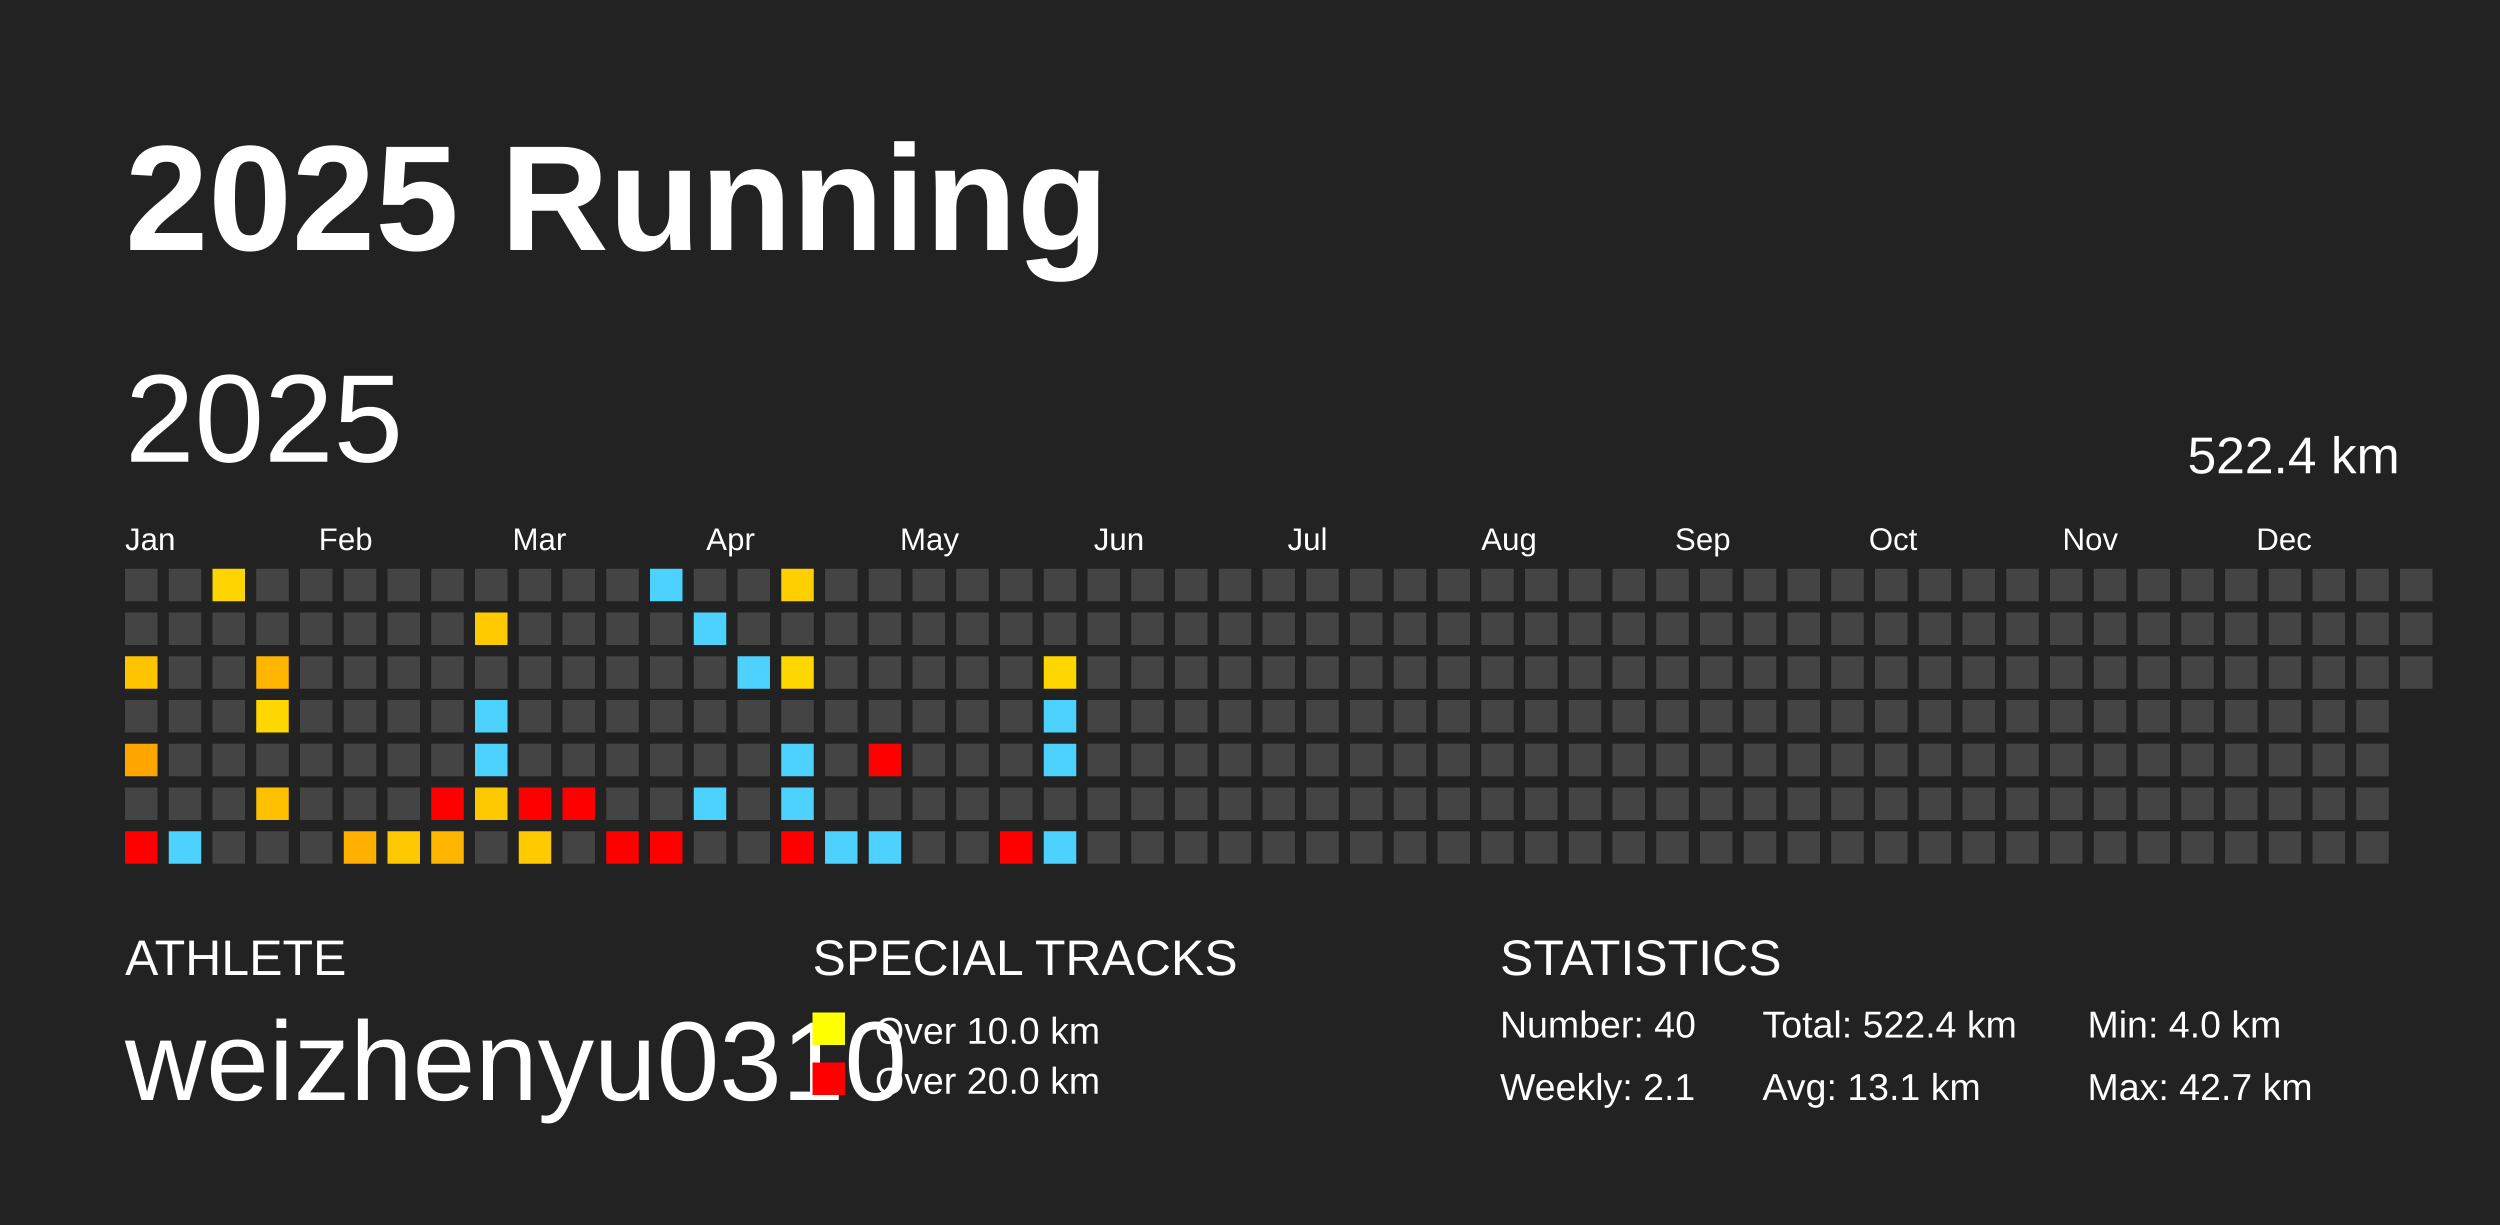
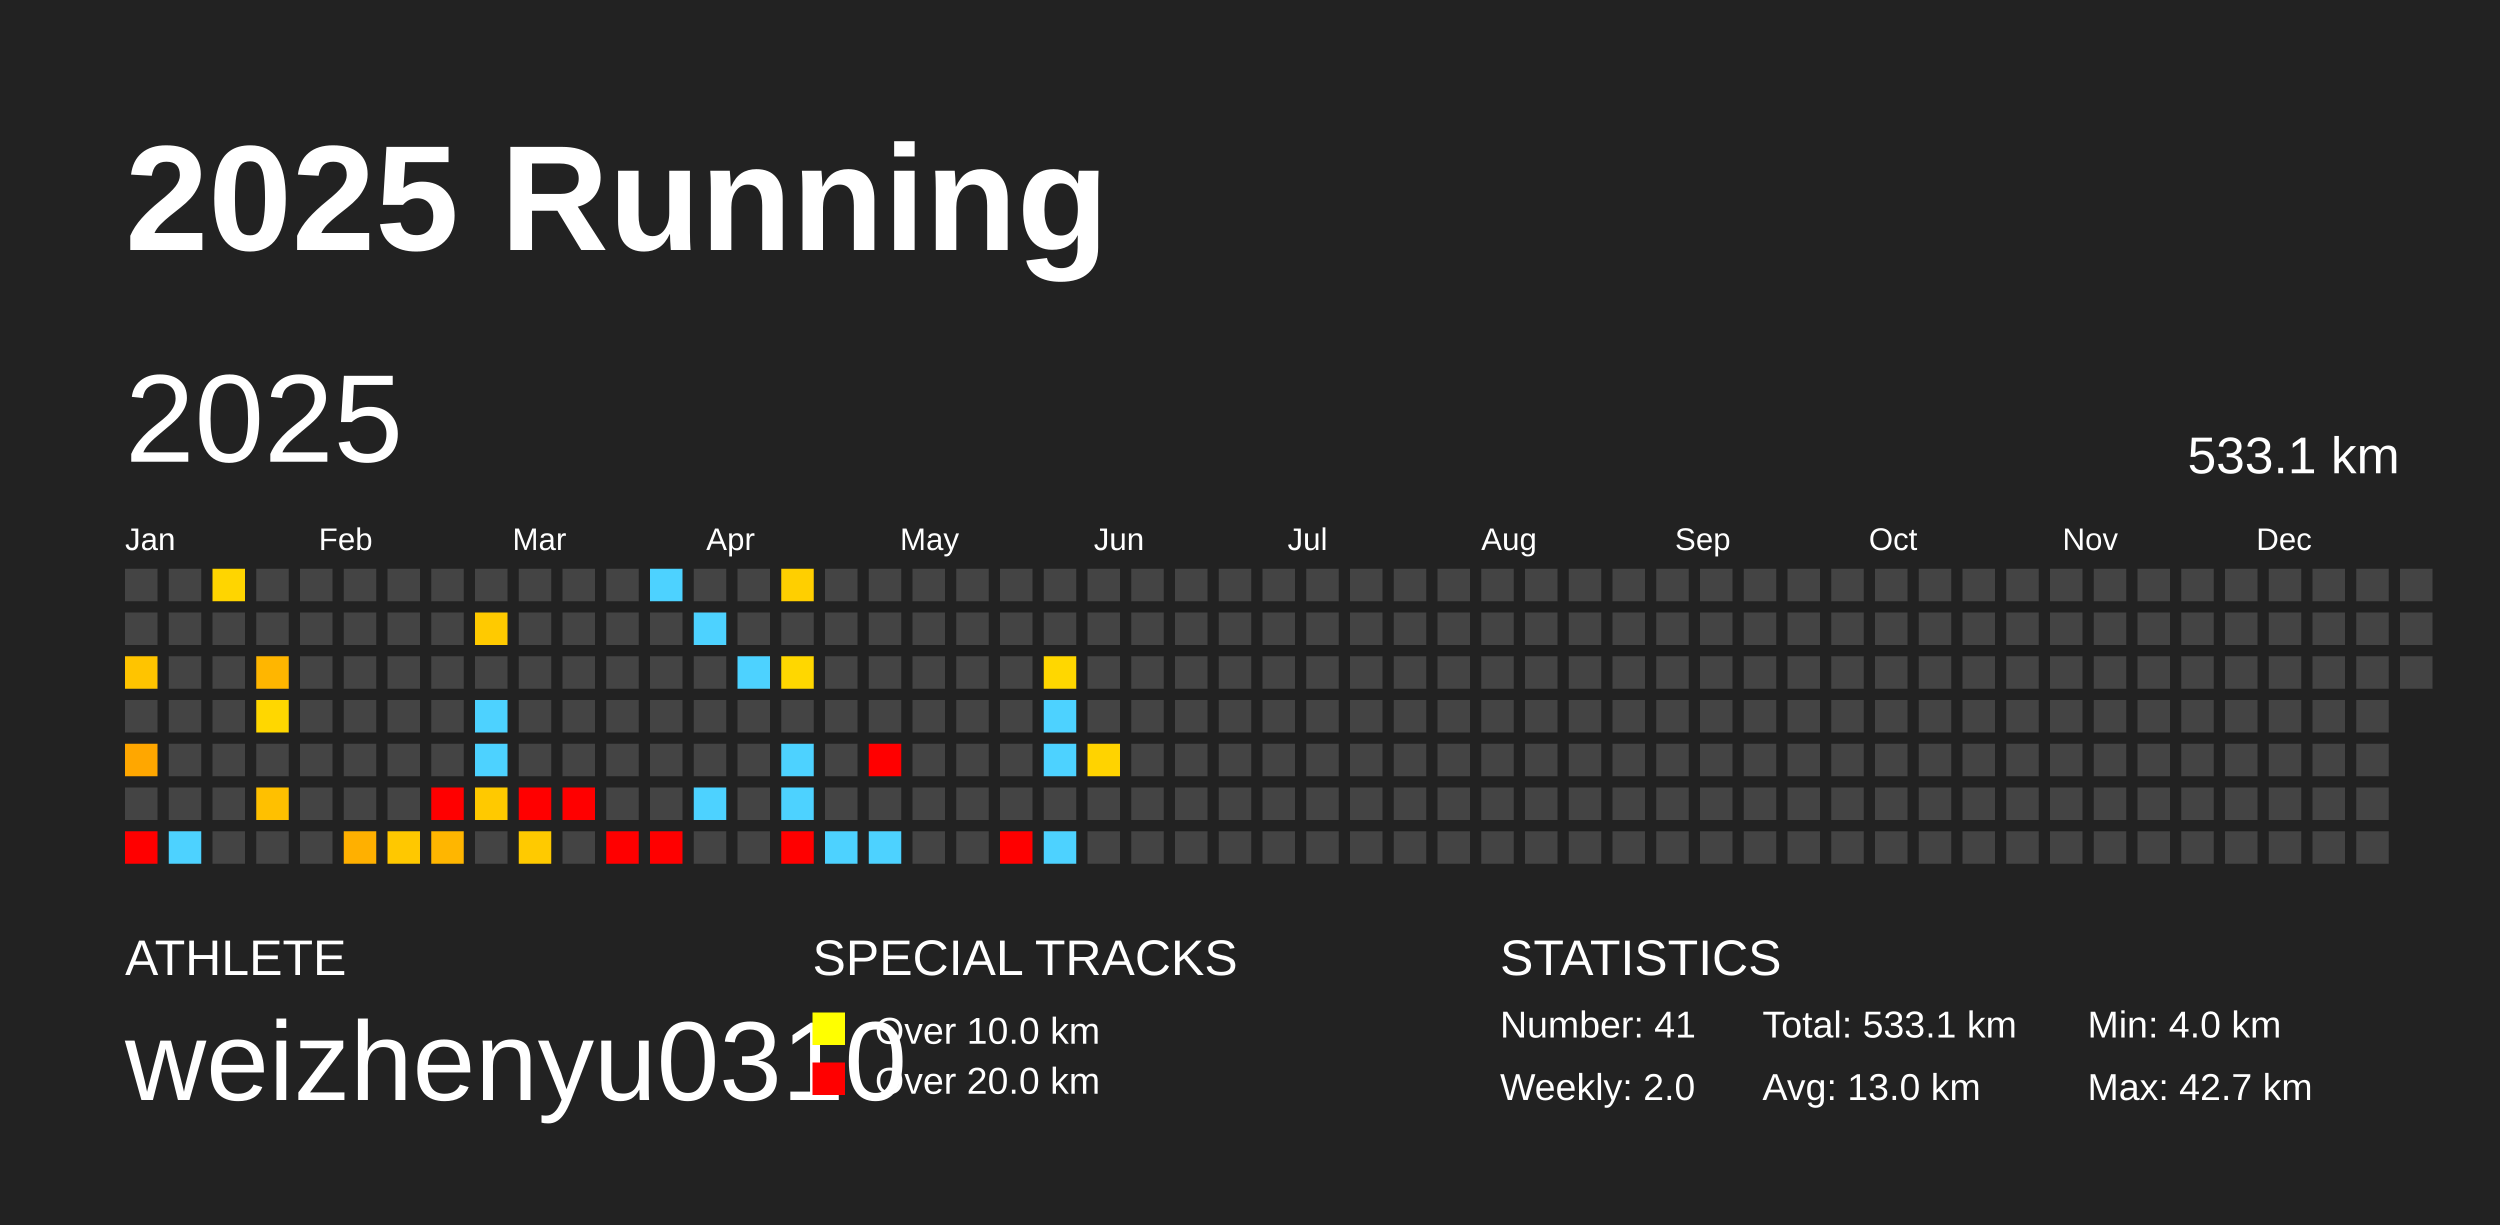
<svg xmlns="http://www.w3.org/2000/svg" baseProfile="full" height="98mm" version="1.1" viewBox="0,0,200,98" width="200mm">
  <defs />
  <rect fill="#222222" height="98" width="200" x="0" y="0" />
  <text fill="#FFFFFF" style="font-size:12px; font-family:Arial; font-weight:bold;" x="10" y="20">2025 Running</text>
  <text fill="#FFFFFF" style="font-size:4px; font-family:Arial" x="10" y="78">ATHLETE</text>
  <text fill="#FFFFFF" style="font-size:9px; font-family:Arial" x="10" y="88">weizhenyu0310</text>
  <text fill="#FFFFFF" style="font-size:4px; font-family:Arial" x="65" y="78">SPECIAL TRACKS</text>
  <rect fill="yellow" height="2.6" width="2.6" x="65" y="81" />
  <text fill="#FFFFFF" style="font-size:3px; font-family:Arial" x="70" y="83.5">Over 10.0 km</text>
  <rect fill="red" height="2.6" width="2.6" x="65" y="85" />
  <text fill="#FFFFFF" style="font-size:3px; font-family:Arial" x="70" y="87.5">Over 20.0 km</text>
  <text fill="#FFFFFF" style="font-size:4px; font-family:Arial" x="120" y="78">STATISTICS</text>
-   <text fill="#FFFFFF" style="font-size:3px; font-family:Arial" x="120" y="83">Number: 40</text>
-   <text fill="#FFFFFF" style="font-size:3px; font-family:Arial" x="120" y="88">Weekly: 2.1</text>
-   <text fill="#FFFFFF" style="font-size:3px; font-family:Arial" x="141" y="83">Total: 522.4 km</text>
-   <text fill="#FFFFFF" style="font-size:3px; font-family:Arial" x="141" y="88">Avg: 13.1 km</text>
+   <text fill="#FFFFFF" style="font-size:3px; font-family:Arial" x="120" y="83">Number: 41</text>
+   <text fill="#FFFFFF" style="font-size:3px; font-family:Arial" x="120" y="88">Weekly: 2.0</text>
+   <text fill="#FFFFFF" style="font-size:3px; font-family:Arial" x="141" y="83">Total: 533.1 km</text>
+   <text fill="#FFFFFF" style="font-size:3px; font-family:Arial" x="141" y="88">Avg: 13.0 km</text>
  <text fill="#FFFFFF" style="font-size:3px; font-family:Arial" x="167" y="83">Min: 4.0 km</text>
  <text fill="#FFFFFF" style="font-size:3px; font-family:Arial" x="167" y="88">Max: 42.7 km</text>
  <text dominant-baseline="hanging" fill="#FFFFFF" style="font-size:10.0px; font-family:Arial;" x="10" y="30">2025</text>
-   <text dominant-baseline="hanging" fill="#FFFFFF" style="font-size:4.125px; font-family:Arial;" x="175" y="35">522.4 km</text>
+   <text dominant-baseline="hanging" fill="#FFFFFF" style="font-size:4.125px; font-family:Arial;" x="175" y="35">533.1 km</text>
  <text fill="#FFFFFF" style="font-size:2.5px; font-family:Arial" x="10.0" y="44">Jan</text>
  <text fill="#FFFFFF" style="font-size:2.5px; font-family:Arial" x="25.5" y="44">Feb</text>
  <text fill="#FFFFFF" style="font-size:2.5px; font-family:Arial" x="41.0" y="44">Mar</text>
  <text fill="#FFFFFF" style="font-size:2.5px; font-family:Arial" x="56.5" y="44">Apr</text>
  <text fill="#FFFFFF" style="font-size:2.5px; font-family:Arial" x="72.0" y="44">May</text>
  <text fill="#FFFFFF" style="font-size:2.5px; font-family:Arial" x="87.5" y="44">Jun</text>
  <text fill="#FFFFFF" style="font-size:2.5px; font-family:Arial" x="103.0" y="44">Jul</text>
  <text fill="#FFFFFF" style="font-size:2.5px; font-family:Arial" x="118.5" y="44">Aug</text>
  <text fill="#FFFFFF" style="font-size:2.5px; font-family:Arial" x="134.0" y="44">Sep</text>
  <text fill="#FFFFFF" style="font-size:2.5px; font-family:Arial" x="149.5" y="44">Oct</text>
  <text fill="#FFFFFF" style="font-size:2.5px; font-family:Arial" x="165.0" y="44">Nov</text>
  <text fill="#FFFFFF" style="font-size:2.5px; font-family:Arial" x="180.5" y="44">Dec</text>
  <rect fill="#444444" height="2.6" width="2.6" x="10.0" y="45.5" />
  <rect fill="#444444" height="2.6" width="2.6" x="10.0" y="49.0" />
  <rect fill="#ffc400" height="2.6" width="2.6" x="10.0" y="52.5" />
  <rect fill="#444444" height="2.6" width="2.6" x="10.0" y="56.0" />
  <rect fill="#ffa700" height="2.6" width="2.6" x="10.0" y="59.5" />
  <rect fill="#444444" height="2.6" width="2.6" x="10.0" y="63.0" />
  <rect fill="red" height="2.6" width="2.6" x="10.0" y="66.5" />
  <rect fill="#444444" height="2.6" width="2.6" x="13.5" y="45.5" />
  <rect fill="#444444" height="2.6" width="2.6" x="13.5" y="49.0" />
  <rect fill="#444444" height="2.6" width="2.6" x="13.5" y="52.5" />
  <rect fill="#444444" height="2.6" width="2.6" x="13.5" y="56.0" />
  <rect fill="#444444" height="2.6" width="2.6" x="13.5" y="59.5" />
  <rect fill="#444444" height="2.6" width="2.6" x="13.5" y="63.0" />
  <rect fill="#4dd2ff" height="2.6" width="2.6" x="13.5" y="66.5" />
  <rect fill="#ffd500" height="2.6" width="2.6" x="17.0" y="45.5" />
  <rect fill="#444444" height="2.6" width="2.6" x="17.0" y="49.0" />
  <rect fill="#444444" height="2.6" width="2.6" x="17.0" y="52.5" />
  <rect fill="#444444" height="2.6" width="2.6" x="17.0" y="56.0" />
  <rect fill="#444444" height="2.6" width="2.6" x="17.0" y="59.5" />
  <rect fill="#444444" height="2.6" width="2.6" x="17.0" y="63.0" />
  <rect fill="#444444" height="2.6" width="2.6" x="17.0" y="66.5" />
  <rect fill="#444444" height="2.6" width="2.6" x="20.5" y="45.5" />
  <rect fill="#444444" height="2.6" width="2.6" x="20.5" y="49.0" />
  <rect fill="#ffb600" height="2.6" width="2.6" x="20.5" y="52.5" />
  <rect fill="#ffd700" height="2.6" width="2.6" x="20.5" y="56.0" />
  <rect fill="#444444" height="2.6" width="2.6" x="20.5" y="59.5" />
  <rect fill="#ffc000" height="2.6" width="2.6" x="20.5" y="63.0" />
  <rect fill="#444444" height="2.6" width="2.6" x="20.5" y="66.5" />
  <rect fill="#444444" height="2.6" width="2.6" x="24.0" y="45.5" />
  <rect fill="#444444" height="2.6" width="2.6" x="24.0" y="49.0" />
  <rect fill="#444444" height="2.6" width="2.6" x="24.0" y="52.5" />
  <rect fill="#444444" height="2.6" width="2.6" x="24.0" y="56.0" />
  <rect fill="#444444" height="2.6" width="2.6" x="24.0" y="59.5" />
  <rect fill="#444444" height="2.6" width="2.6" x="24.0" y="63.0" />
  <rect fill="#444444" height="2.6" width="2.6" x="24.0" y="66.5" />
  <rect fill="#444444" height="2.6" width="2.6" x="27.5" y="45.5" />
  <rect fill="#444444" height="2.6" width="2.6" x="27.5" y="49.0" />
  <rect fill="#444444" height="2.6" width="2.6" x="27.5" y="52.5" />
  <rect fill="#444444" height="2.6" width="2.6" x="27.5" y="56.0" />
  <rect fill="#444444" height="2.6" width="2.6" x="27.5" y="59.5" />
  <rect fill="#444444" height="2.6" width="2.6" x="27.5" y="63.0" />
  <rect fill="#ffb000" height="2.6" width="2.6" x="27.5" y="66.5" />
  <rect fill="#444444" height="2.6" width="2.6" x="31.0" y="45.5" />
  <rect fill="#444444" height="2.6" width="2.6" x="31.0" y="49.0" />
  <rect fill="#444444" height="2.6" width="2.6" x="31.0" y="52.5" />
  <rect fill="#444444" height="2.6" width="2.6" x="31.0" y="56.0" />
  <rect fill="#444444" height="2.6" width="2.6" x="31.0" y="59.5" />
  <rect fill="#444444" height="2.6" width="2.6" x="31.0" y="63.0" />
  <rect fill="#ffc800" height="2.6" width="2.6" x="31.0" y="66.5" />
  <rect fill="#444444" height="2.6" width="2.6" x="34.5" y="45.5" />
  <rect fill="#444444" height="2.6" width="2.6" x="34.5" y="49.0" />
  <rect fill="#444444" height="2.6" width="2.6" x="34.5" y="52.5" />
  <rect fill="#444444" height="2.6" width="2.6" x="34.5" y="56.0" />
  <rect fill="#444444" height="2.6" width="2.6" x="34.5" y="59.5" />
  <rect fill="red" height="2.6" width="2.6" x="34.5" y="63.0" />
  <rect fill="#ffb600" height="2.6" width="2.6" x="34.5" y="66.5" />
  <rect fill="#444444" height="2.6" width="2.6" x="38.0" y="45.5" />
  <rect fill="#ffca00" height="2.6" width="2.6" x="38.0" y="49.0" />
  <rect fill="#444444" height="2.6" width="2.6" x="38.0" y="52.5" />
  <rect fill="#4dd2ff" height="2.6" width="2.6" x="38.0" y="56.0" />
  <rect fill="#4dd2ff" height="2.6" width="2.6" x="38.0" y="59.5" />
  <rect fill="#ffc900" height="2.6" width="2.6" x="38.0" y="63.0" />
  <rect fill="#444444" height="2.6" width="2.6" x="38.0" y="66.5" />
  <rect fill="#444444" height="2.6" width="2.6" x="41.5" y="45.5" />
  <rect fill="#444444" height="2.6" width="2.6" x="41.5" y="49.0" />
  <rect fill="#444444" height="2.6" width="2.6" x="41.5" y="52.5" />
  <rect fill="#444444" height="2.6" width="2.6" x="41.5" y="56.0" />
  <rect fill="#444444" height="2.6" width="2.6" x="41.5" y="59.5" />
  <rect fill="red" height="2.6" width="2.6" x="41.5" y="63.0" />
  <rect fill="#ffca00" height="2.6" width="2.6" x="41.5" y="66.5" />
  <rect fill="#444444" height="2.6" width="2.6" x="45.0" y="45.5" />
  <rect fill="#444444" height="2.6" width="2.6" x="45.0" y="49.0" />
  <rect fill="#444444" height="2.6" width="2.6" x="45.0" y="52.5" />
  <rect fill="#444444" height="2.6" width="2.6" x="45.0" y="56.0" />
  <rect fill="#444444" height="2.6" width="2.6" x="45.0" y="59.5" />
  <rect fill="red" height="2.6" width="2.6" x="45.0" y="63.0" />
  <rect fill="#444444" height="2.6" width="2.6" x="45.0" y="66.5" />
  <rect fill="#444444" height="2.6" width="2.6" x="48.5" y="45.5" />
  <rect fill="#444444" height="2.6" width="2.6" x="48.5" y="49.0" />
  <rect fill="#444444" height="2.6" width="2.6" x="48.5" y="52.5" />
  <rect fill="#444444" height="2.6" width="2.6" x="48.5" y="56.0" />
  <rect fill="#444444" height="2.6" width="2.6" x="48.5" y="59.5" />
  <rect fill="#444444" height="2.6" width="2.6" x="48.5" y="63.0" />
  <rect fill="red" height="2.6" width="2.6" x="48.5" y="66.5" />
  <rect fill="#4dd2ff" height="2.6" width="2.6" x="52.0" y="45.5" />
  <rect fill="#444444" height="2.6" width="2.6" x="52.0" y="49.0" />
  <rect fill="#444444" height="2.6" width="2.6" x="52.0" y="52.5" />
  <rect fill="#444444" height="2.6" width="2.6" x="52.0" y="56.0" />
  <rect fill="#444444" height="2.6" width="2.6" x="52.0" y="59.5" />
  <rect fill="#444444" height="2.6" width="2.6" x="52.0" y="63.0" />
  <rect fill="red" height="2.6" width="2.6" x="52.0" y="66.5" />
  <rect fill="#444444" height="2.6" width="2.6" x="55.5" y="45.5" />
  <rect fill="#4dd2ff" height="2.6" width="2.6" x="55.5" y="49.0" />
  <rect fill="#444444" height="2.6" width="2.6" x="55.5" y="52.5" />
  <rect fill="#444444" height="2.6" width="2.6" x="55.5" y="56.0" />
  <rect fill="#444444" height="2.6" width="2.6" x="55.5" y="59.5" />
  <rect fill="#4dd2ff" height="2.6" width="2.6" x="55.5" y="63.0" />
  <rect fill="#444444" height="2.6" width="2.6" x="55.5" y="66.5" />
  <rect fill="#444444" height="2.6" width="2.6" x="59.0" y="45.5" />
  <rect fill="#444444" height="2.6" width="2.6" x="59.0" y="49.0" />
  <rect fill="#4dd2ff" height="2.6" width="2.6" x="59.0" y="52.5" />
  <rect fill="#444444" height="2.6" width="2.6" x="59.0" y="56.0" />
  <rect fill="#444444" height="2.6" width="2.6" x="59.0" y="59.5" />
  <rect fill="#444444" height="2.6" width="2.6" x="59.0" y="63.0" />
  <rect fill="#444444" height="2.6" width="2.6" x="59.0" y="66.5" />
  <rect fill="#ffcf00" height="2.6" width="2.6" x="62.5" y="45.5" />
  <rect fill="#444444" height="2.6" width="2.6" x="62.5" y="49.0" />
  <rect fill="#ffd700" height="2.6" width="2.6" x="62.5" y="52.5" />
  <rect fill="#444444" height="2.6" width="2.6" x="62.5" y="56.0" />
  <rect fill="#4dd2ff" height="2.6" width="2.6" x="62.5" y="59.5" />
  <rect fill="#4dd2ff" height="2.6" width="2.6" x="62.5" y="63.0" />
  <rect fill="red" height="2.6" width="2.6" x="62.5" y="66.5" />
  <rect fill="#444444" height="2.6" width="2.6" x="66.0" y="45.5" />
  <rect fill="#444444" height="2.6" width="2.6" x="66.0" y="49.0" />
  <rect fill="#444444" height="2.6" width="2.6" x="66.0" y="52.5" />
  <rect fill="#444444" height="2.6" width="2.6" x="66.0" y="56.0" />
  <rect fill="#444444" height="2.6" width="2.6" x="66.0" y="59.5" />
  <rect fill="#444444" height="2.6" width="2.6" x="66.0" y="63.0" />
  <rect fill="#4dd2ff" height="2.6" width="2.6" x="66.0" y="66.5" />
  <rect fill="#444444" height="2.6" width="2.6" x="69.5" y="45.5" />
  <rect fill="#444444" height="2.6" width="2.6" x="69.5" y="49.0" />
  <rect fill="#444444" height="2.6" width="2.6" x="69.5" y="52.5" />
  <rect fill="#444444" height="2.6" width="2.6" x="69.5" y="56.0" />
  <rect fill="red" height="2.6" width="2.6" x="69.5" y="59.5" />
  <rect fill="#444444" height="2.6" width="2.6" x="69.5" y="63.0" />
  <rect fill="#4dd2ff" height="2.6" width="2.6" x="69.5" y="66.5" />
  <rect fill="#444444" height="2.6" width="2.6" x="73.0" y="45.5" />
  <rect fill="#444444" height="2.6" width="2.6" x="73.0" y="49.0" />
  <rect fill="#444444" height="2.6" width="2.6" x="73.0" y="52.5" />
  <rect fill="#444444" height="2.6" width="2.6" x="73.0" y="56.0" />
  <rect fill="#444444" height="2.6" width="2.6" x="73.0" y="59.5" />
  <rect fill="#444444" height="2.6" width="2.6" x="73.0" y="63.0" />
  <rect fill="#444444" height="2.6" width="2.6" x="73.0" y="66.5" />
  <rect fill="#444444" height="2.6" width="2.6" x="76.5" y="45.5" />
  <rect fill="#444444" height="2.6" width="2.6" x="76.5" y="49.0" />
  <rect fill="#444444" height="2.6" width="2.6" x="76.5" y="52.5" />
  <rect fill="#444444" height="2.6" width="2.6" x="76.5" y="56.0" />
  <rect fill="#444444" height="2.6" width="2.6" x="76.5" y="59.5" />
  <rect fill="#444444" height="2.6" width="2.6" x="76.5" y="63.0" />
  <rect fill="#444444" height="2.6" width="2.6" x="76.5" y="66.5" />
  <rect fill="#444444" height="2.6" width="2.6" x="80.0" y="45.5" />
  <rect fill="#444444" height="2.6" width="2.6" x="80.0" y="49.0" />
  <rect fill="#444444" height="2.6" width="2.6" x="80.0" y="52.5" />
  <rect fill="#444444" height="2.6" width="2.6" x="80.0" y="56.0" />
  <rect fill="#444444" height="2.6" width="2.6" x="80.0" y="59.5" />
  <rect fill="#444444" height="2.6" width="2.6" x="80.0" y="63.0" />
  <rect fill="red" height="2.6" width="2.6" x="80.0" y="66.5" />
  <rect fill="#444444" height="2.6" width="2.6" x="83.5" y="45.5" />
  <rect fill="#444444" height="2.6" width="2.6" x="83.5" y="49.0" />
  <rect fill="#ffd700" height="2.6" width="2.6" x="83.5" y="52.5" />
  <rect fill="#4dd2ff" height="2.6" width="2.6" x="83.5" y="56.0" />
  <rect fill="#4dd2ff" height="2.6" width="2.6" x="83.5" y="59.5" />
  <rect fill="#444444" height="2.6" width="2.6" x="83.5" y="63.0" />
  <rect fill="#4dd2ff" height="2.6" width="2.6" x="83.5" y="66.5" />
  <rect fill="#444444" height="2.6" width="2.6" x="87.0" y="45.5" />
  <rect fill="#444444" height="2.6" width="2.6" x="87.0" y="49.0" />
  <rect fill="#444444" height="2.6" width="2.6" x="87.0" y="52.5" />
  <rect fill="#444444" height="2.6" width="2.6" x="87.0" y="56.0" />
-   <rect fill="#444444" height="2.6" width="2.6" x="87.0" y="59.5" />
+   <rect fill="#ffd300" height="2.6" width="2.6" x="87.0" y="59.5" />
  <rect fill="#444444" height="2.6" width="2.6" x="87.0" y="63.0" />
  <rect fill="#444444" height="2.6" width="2.6" x="87.0" y="66.5" />
  <rect fill="#444444" height="2.6" width="2.6" x="90.5" y="45.5" />
  <rect fill="#444444" height="2.6" width="2.6" x="90.5" y="49.0" />
  <rect fill="#444444" height="2.6" width="2.6" x="90.5" y="52.5" />
  <rect fill="#444444" height="2.6" width="2.6" x="90.5" y="56.0" />
  <rect fill="#444444" height="2.6" width="2.6" x="90.5" y="59.5" />
  <rect fill="#444444" height="2.6" width="2.6" x="90.5" y="63.0" />
  <rect fill="#444444" height="2.6" width="2.6" x="90.5" y="66.5" />
  <rect fill="#444444" height="2.6" width="2.6" x="94.0" y="45.5" />
  <rect fill="#444444" height="2.6" width="2.6" x="94.0" y="49.0" />
  <rect fill="#444444" height="2.6" width="2.6" x="94.0" y="52.5" />
  <rect fill="#444444" height="2.6" width="2.6" x="94.0" y="56.0" />
  <rect fill="#444444" height="2.6" width="2.6" x="94.0" y="59.5" />
  <rect fill="#444444" height="2.6" width="2.6" x="94.0" y="63.0" />
  <rect fill="#444444" height="2.6" width="2.6" x="94.0" y="66.5" />
  <rect fill="#444444" height="2.6" width="2.6" x="97.5" y="45.5" />
  <rect fill="#444444" height="2.6" width="2.6" x="97.5" y="49.0" />
  <rect fill="#444444" height="2.6" width="2.6" x="97.5" y="52.5" />
  <rect fill="#444444" height="2.6" width="2.6" x="97.5" y="56.0" />
  <rect fill="#444444" height="2.6" width="2.6" x="97.5" y="59.5" />
  <rect fill="#444444" height="2.6" width="2.6" x="97.5" y="63.0" />
  <rect fill="#444444" height="2.6" width="2.6" x="97.5" y="66.5" />
  <rect fill="#444444" height="2.6" width="2.6" x="101.0" y="45.5" />
  <rect fill="#444444" height="2.6" width="2.6" x="101.0" y="49.0" />
  <rect fill="#444444" height="2.6" width="2.6" x="101.0" y="52.5" />
  <rect fill="#444444" height="2.6" width="2.6" x="101.0" y="56.0" />
  <rect fill="#444444" height="2.6" width="2.6" x="101.0" y="59.5" />
  <rect fill="#444444" height="2.6" width="2.6" x="101.0" y="63.0" />
  <rect fill="#444444" height="2.6" width="2.6" x="101.0" y="66.5" />
  <rect fill="#444444" height="2.6" width="2.6" x="104.5" y="45.5" />
  <rect fill="#444444" height="2.6" width="2.6" x="104.5" y="49.0" />
  <rect fill="#444444" height="2.6" width="2.6" x="104.5" y="52.5" />
  <rect fill="#444444" height="2.6" width="2.6" x="104.5" y="56.0" />
  <rect fill="#444444" height="2.6" width="2.6" x="104.5" y="59.5" />
  <rect fill="#444444" height="2.6" width="2.6" x="104.5" y="63.0" />
  <rect fill="#444444" height="2.6" width="2.6" x="104.5" y="66.5" />
  <rect fill="#444444" height="2.6" width="2.6" x="108.0" y="45.5" />
  <rect fill="#444444" height="2.6" width="2.6" x="108.0" y="49.0" />
  <rect fill="#444444" height="2.6" width="2.6" x="108.0" y="52.5" />
  <rect fill="#444444" height="2.6" width="2.6" x="108.0" y="56.0" />
  <rect fill="#444444" height="2.6" width="2.6" x="108.0" y="59.5" />
  <rect fill="#444444" height="2.6" width="2.6" x="108.0" y="63.0" />
  <rect fill="#444444" height="2.6" width="2.6" x="108.0" y="66.5" />
  <rect fill="#444444" height="2.6" width="2.6" x="111.5" y="45.5" />
  <rect fill="#444444" height="2.6" width="2.6" x="111.5" y="49.0" />
  <rect fill="#444444" height="2.6" width="2.6" x="111.5" y="52.5" />
  <rect fill="#444444" height="2.6" width="2.6" x="111.5" y="56.0" />
  <rect fill="#444444" height="2.6" width="2.6" x="111.5" y="59.5" />
  <rect fill="#444444" height="2.6" width="2.6" x="111.5" y="63.0" />
  <rect fill="#444444" height="2.6" width="2.6" x="111.5" y="66.5" />
  <rect fill="#444444" height="2.6" width="2.6" x="115.0" y="45.5" />
  <rect fill="#444444" height="2.6" width="2.6" x="115.0" y="49.0" />
  <rect fill="#444444" height="2.6" width="2.6" x="115.0" y="52.5" />
  <rect fill="#444444" height="2.6" width="2.6" x="115.0" y="56.0" />
  <rect fill="#444444" height="2.6" width="2.6" x="115.0" y="59.5" />
  <rect fill="#444444" height="2.6" width="2.6" x="115.0" y="63.0" />
  <rect fill="#444444" height="2.6" width="2.6" x="115.0" y="66.5" />
  <rect fill="#444444" height="2.6" width="2.6" x="118.5" y="45.5" />
  <rect fill="#444444" height="2.6" width="2.6" x="118.5" y="49.0" />
  <rect fill="#444444" height="2.6" width="2.6" x="118.5" y="52.5" />
  <rect fill="#444444" height="2.6" width="2.6" x="118.5" y="56.0" />
  <rect fill="#444444" height="2.6" width="2.6" x="118.5" y="59.5" />
  <rect fill="#444444" height="2.6" width="2.6" x="118.5" y="63.0" />
  <rect fill="#444444" height="2.6" width="2.6" x="118.5" y="66.5" />
  <rect fill="#444444" height="2.6" width="2.6" x="122.0" y="45.5" />
  <rect fill="#444444" height="2.6" width="2.6" x="122.0" y="49.0" />
  <rect fill="#444444" height="2.6" width="2.6" x="122.0" y="52.5" />
  <rect fill="#444444" height="2.6" width="2.6" x="122.0" y="56.0" />
  <rect fill="#444444" height="2.6" width="2.6" x="122.0" y="59.5" />
  <rect fill="#444444" height="2.6" width="2.6" x="122.0" y="63.0" />
  <rect fill="#444444" height="2.6" width="2.6" x="122.0" y="66.5" />
  <rect fill="#444444" height="2.6" width="2.6" x="125.5" y="45.5" />
  <rect fill="#444444" height="2.6" width="2.6" x="125.5" y="49.0" />
  <rect fill="#444444" height="2.6" width="2.6" x="125.5" y="52.5" />
  <rect fill="#444444" height="2.6" width="2.6" x="125.5" y="56.0" />
  <rect fill="#444444" height="2.6" width="2.6" x="125.5" y="59.5" />
  <rect fill="#444444" height="2.6" width="2.6" x="125.5" y="63.0" />
  <rect fill="#444444" height="2.6" width="2.6" x="125.5" y="66.5" />
  <rect fill="#444444" height="2.6" width="2.6" x="129.0" y="45.5" />
  <rect fill="#444444" height="2.6" width="2.6" x="129.0" y="49.0" />
  <rect fill="#444444" height="2.6" width="2.6" x="129.0" y="52.5" />
  <rect fill="#444444" height="2.6" width="2.6" x="129.0" y="56.0" />
  <rect fill="#444444" height="2.6" width="2.6" x="129.0" y="59.5" />
  <rect fill="#444444" height="2.6" width="2.6" x="129.0" y="63.0" />
  <rect fill="#444444" height="2.6" width="2.6" x="129.0" y="66.5" />
  <rect fill="#444444" height="2.6" width="2.6" x="132.5" y="45.5" />
  <rect fill="#444444" height="2.6" width="2.6" x="132.5" y="49.0" />
  <rect fill="#444444" height="2.6" width="2.6" x="132.5" y="52.5" />
  <rect fill="#444444" height="2.6" width="2.6" x="132.5" y="56.0" />
  <rect fill="#444444" height="2.6" width="2.6" x="132.5" y="59.5" />
  <rect fill="#444444" height="2.6" width="2.6" x="132.5" y="63.0" />
  <rect fill="#444444" height="2.6" width="2.6" x="132.5" y="66.5" />
  <rect fill="#444444" height="2.6" width="2.6" x="136.0" y="45.5" />
  <rect fill="#444444" height="2.6" width="2.6" x="136.0" y="49.0" />
  <rect fill="#444444" height="2.6" width="2.6" x="136.0" y="52.5" />
  <rect fill="#444444" height="2.6" width="2.6" x="136.0" y="56.0" />
  <rect fill="#444444" height="2.6" width="2.6" x="136.0" y="59.5" />
  <rect fill="#444444" height="2.6" width="2.6" x="136.0" y="63.0" />
  <rect fill="#444444" height="2.6" width="2.6" x="136.0" y="66.5" />
  <rect fill="#444444" height="2.6" width="2.6" x="139.5" y="45.5" />
  <rect fill="#444444" height="2.6" width="2.6" x="139.5" y="49.0" />
  <rect fill="#444444" height="2.6" width="2.6" x="139.5" y="52.5" />
  <rect fill="#444444" height="2.6" width="2.6" x="139.5" y="56.0" />
  <rect fill="#444444" height="2.6" width="2.6" x="139.5" y="59.5" />
  <rect fill="#444444" height="2.6" width="2.6" x="139.5" y="63.0" />
  <rect fill="#444444" height="2.6" width="2.6" x="139.5" y="66.5" />
  <rect fill="#444444" height="2.6" width="2.6" x="143.0" y="45.5" />
  <rect fill="#444444" height="2.6" width="2.6" x="143.0" y="49.0" />
  <rect fill="#444444" height="2.6" width="2.6" x="143.0" y="52.5" />
  <rect fill="#444444" height="2.6" width="2.6" x="143.0" y="56.0" />
  <rect fill="#444444" height="2.6" width="2.6" x="143.0" y="59.5" />
  <rect fill="#444444" height="2.6" width="2.6" x="143.0" y="63.0" />
  <rect fill="#444444" height="2.6" width="2.6" x="143.0" y="66.5" />
  <rect fill="#444444" height="2.6" width="2.6" x="146.5" y="45.5" />
  <rect fill="#444444" height="2.6" width="2.6" x="146.5" y="49.0" />
  <rect fill="#444444" height="2.6" width="2.6" x="146.5" y="52.5" />
  <rect fill="#444444" height="2.6" width="2.6" x="146.5" y="56.0" />
  <rect fill="#444444" height="2.6" width="2.6" x="146.5" y="59.5" />
  <rect fill="#444444" height="2.6" width="2.6" x="146.5" y="63.0" />
  <rect fill="#444444" height="2.6" width="2.6" x="146.5" y="66.5" />
  <rect fill="#444444" height="2.6" width="2.6" x="150.0" y="45.5" />
  <rect fill="#444444" height="2.6" width="2.6" x="150.0" y="49.0" />
  <rect fill="#444444" height="2.6" width="2.6" x="150.0" y="52.5" />
  <rect fill="#444444" height="2.6" width="2.6" x="150.0" y="56.0" />
  <rect fill="#444444" height="2.6" width="2.6" x="150.0" y="59.5" />
  <rect fill="#444444" height="2.6" width="2.6" x="150.0" y="63.0" />
  <rect fill="#444444" height="2.6" width="2.6" x="150.0" y="66.5" />
  <rect fill="#444444" height="2.6" width="2.6" x="153.5" y="45.5" />
  <rect fill="#444444" height="2.6" width="2.6" x="153.5" y="49.0" />
  <rect fill="#444444" height="2.6" width="2.6" x="153.5" y="52.5" />
  <rect fill="#444444" height="2.6" width="2.6" x="153.5" y="56.0" />
  <rect fill="#444444" height="2.6" width="2.6" x="153.5" y="59.5" />
  <rect fill="#444444" height="2.6" width="2.6" x="153.5" y="63.0" />
  <rect fill="#444444" height="2.6" width="2.6" x="153.5" y="66.5" />
  <rect fill="#444444" height="2.6" width="2.6" x="157.0" y="45.5" />
  <rect fill="#444444" height="2.6" width="2.6" x="157.0" y="49.0" />
  <rect fill="#444444" height="2.6" width="2.6" x="157.0" y="52.5" />
  <rect fill="#444444" height="2.6" width="2.6" x="157.0" y="56.0" />
  <rect fill="#444444" height="2.6" width="2.6" x="157.0" y="59.5" />
  <rect fill="#444444" height="2.6" width="2.6" x="157.0" y="63.0" />
  <rect fill="#444444" height="2.6" width="2.6" x="157.0" y="66.5" />
  <rect fill="#444444" height="2.6" width="2.6" x="160.5" y="45.5" />
  <rect fill="#444444" height="2.6" width="2.6" x="160.5" y="49.0" />
  <rect fill="#444444" height="2.6" width="2.6" x="160.5" y="52.5" />
  <rect fill="#444444" height="2.6" width="2.6" x="160.5" y="56.0" />
  <rect fill="#444444" height="2.6" width="2.6" x="160.5" y="59.5" />
  <rect fill="#444444" height="2.6" width="2.6" x="160.5" y="63.0" />
  <rect fill="#444444" height="2.6" width="2.6" x="160.5" y="66.5" />
  <rect fill="#444444" height="2.6" width="2.6" x="164.0" y="45.5" />
  <rect fill="#444444" height="2.6" width="2.6" x="164.0" y="49.0" />
  <rect fill="#444444" height="2.6" width="2.6" x="164.0" y="52.5" />
  <rect fill="#444444" height="2.6" width="2.6" x="164.0" y="56.0" />
  <rect fill="#444444" height="2.6" width="2.6" x="164.0" y="59.5" />
  <rect fill="#444444" height="2.6" width="2.6" x="164.0" y="63.0" />
  <rect fill="#444444" height="2.6" width="2.6" x="164.0" y="66.5" />
  <rect fill="#444444" height="2.6" width="2.6" x="167.5" y="45.5" />
  <rect fill="#444444" height="2.6" width="2.6" x="167.5" y="49.0" />
  <rect fill="#444444" height="2.6" width="2.6" x="167.5" y="52.5" />
  <rect fill="#444444" height="2.6" width="2.6" x="167.5" y="56.0" />
  <rect fill="#444444" height="2.6" width="2.6" x="167.5" y="59.5" />
  <rect fill="#444444" height="2.6" width="2.6" x="167.5" y="63.0" />
  <rect fill="#444444" height="2.6" width="2.6" x="167.5" y="66.5" />
  <rect fill="#444444" height="2.6" width="2.6" x="171.0" y="45.5" />
  <rect fill="#444444" height="2.6" width="2.6" x="171.0" y="49.0" />
  <rect fill="#444444" height="2.6" width="2.6" x="171.0" y="52.5" />
  <rect fill="#444444" height="2.6" width="2.6" x="171.0" y="56.0" />
  <rect fill="#444444" height="2.6" width="2.6" x="171.0" y="59.5" />
  <rect fill="#444444" height="2.6" width="2.6" x="171.0" y="63.0" />
  <rect fill="#444444" height="2.6" width="2.6" x="171.0" y="66.5" />
  <rect fill="#444444" height="2.6" width="2.6" x="174.5" y="45.5" />
  <rect fill="#444444" height="2.6" width="2.6" x="174.5" y="49.0" />
  <rect fill="#444444" height="2.6" width="2.6" x="174.5" y="52.5" />
  <rect fill="#444444" height="2.6" width="2.6" x="174.5" y="56.0" />
  <rect fill="#444444" height="2.6" width="2.6" x="174.5" y="59.5" />
  <rect fill="#444444" height="2.6" width="2.6" x="174.5" y="63.0" />
  <rect fill="#444444" height="2.6" width="2.6" x="174.5" y="66.5" />
  <rect fill="#444444" height="2.6" width="2.6" x="178.0" y="45.5" />
  <rect fill="#444444" height="2.6" width="2.6" x="178.0" y="49.0" />
  <rect fill="#444444" height="2.6" width="2.6" x="178.0" y="52.5" />
  <rect fill="#444444" height="2.6" width="2.6" x="178.0" y="56.0" />
  <rect fill="#444444" height="2.6" width="2.6" x="178.0" y="59.5" />
  <rect fill="#444444" height="2.6" width="2.6" x="178.0" y="63.0" />
  <rect fill="#444444" height="2.6" width="2.6" x="178.0" y="66.5" />
  <rect fill="#444444" height="2.6" width="2.6" x="181.5" y="45.5" />
  <rect fill="#444444" height="2.6" width="2.6" x="181.5" y="49.0" />
  <rect fill="#444444" height="2.6" width="2.6" x="181.5" y="52.5" />
  <rect fill="#444444" height="2.6" width="2.6" x="181.5" y="56.0" />
  <rect fill="#444444" height="2.6" width="2.6" x="181.5" y="59.5" />
  <rect fill="#444444" height="2.6" width="2.6" x="181.5" y="63.0" />
  <rect fill="#444444" height="2.6" width="2.6" x="181.5" y="66.5" />
  <rect fill="#444444" height="2.6" width="2.6" x="185.0" y="45.5" />
  <rect fill="#444444" height="2.6" width="2.6" x="185.0" y="49.0" />
  <rect fill="#444444" height="2.6" width="2.6" x="185.0" y="52.5" />
  <rect fill="#444444" height="2.6" width="2.6" x="185.0" y="56.0" />
  <rect fill="#444444" height="2.6" width="2.6" x="185.0" y="59.5" />
  <rect fill="#444444" height="2.6" width="2.6" x="185.0" y="63.0" />
  <rect fill="#444444" height="2.6" width="2.6" x="185.0" y="66.5" />
  <rect fill="#444444" height="2.6" width="2.6" x="188.5" y="45.5" />
  <rect fill="#444444" height="2.6" width="2.6" x="188.5" y="49.0" />
  <rect fill="#444444" height="2.6" width="2.6" x="188.5" y="52.5" />
  <rect fill="#444444" height="2.6" width="2.6" x="188.5" y="56.0" />
  <rect fill="#444444" height="2.6" width="2.6" x="188.5" y="59.5" />
  <rect fill="#444444" height="2.6" width="2.6" x="188.5" y="63.0" />
  <rect fill="#444444" height="2.6" width="2.6" x="188.5" y="66.5" />
  <rect fill="#444444" height="2.6" width="2.6" x="192.0" y="45.5" />
  <rect fill="#444444" height="2.6" width="2.6" x="192.0" y="49.0" />
  <rect fill="#444444" height="2.6" width="2.6" x="192.0" y="52.5" />
</svg>
